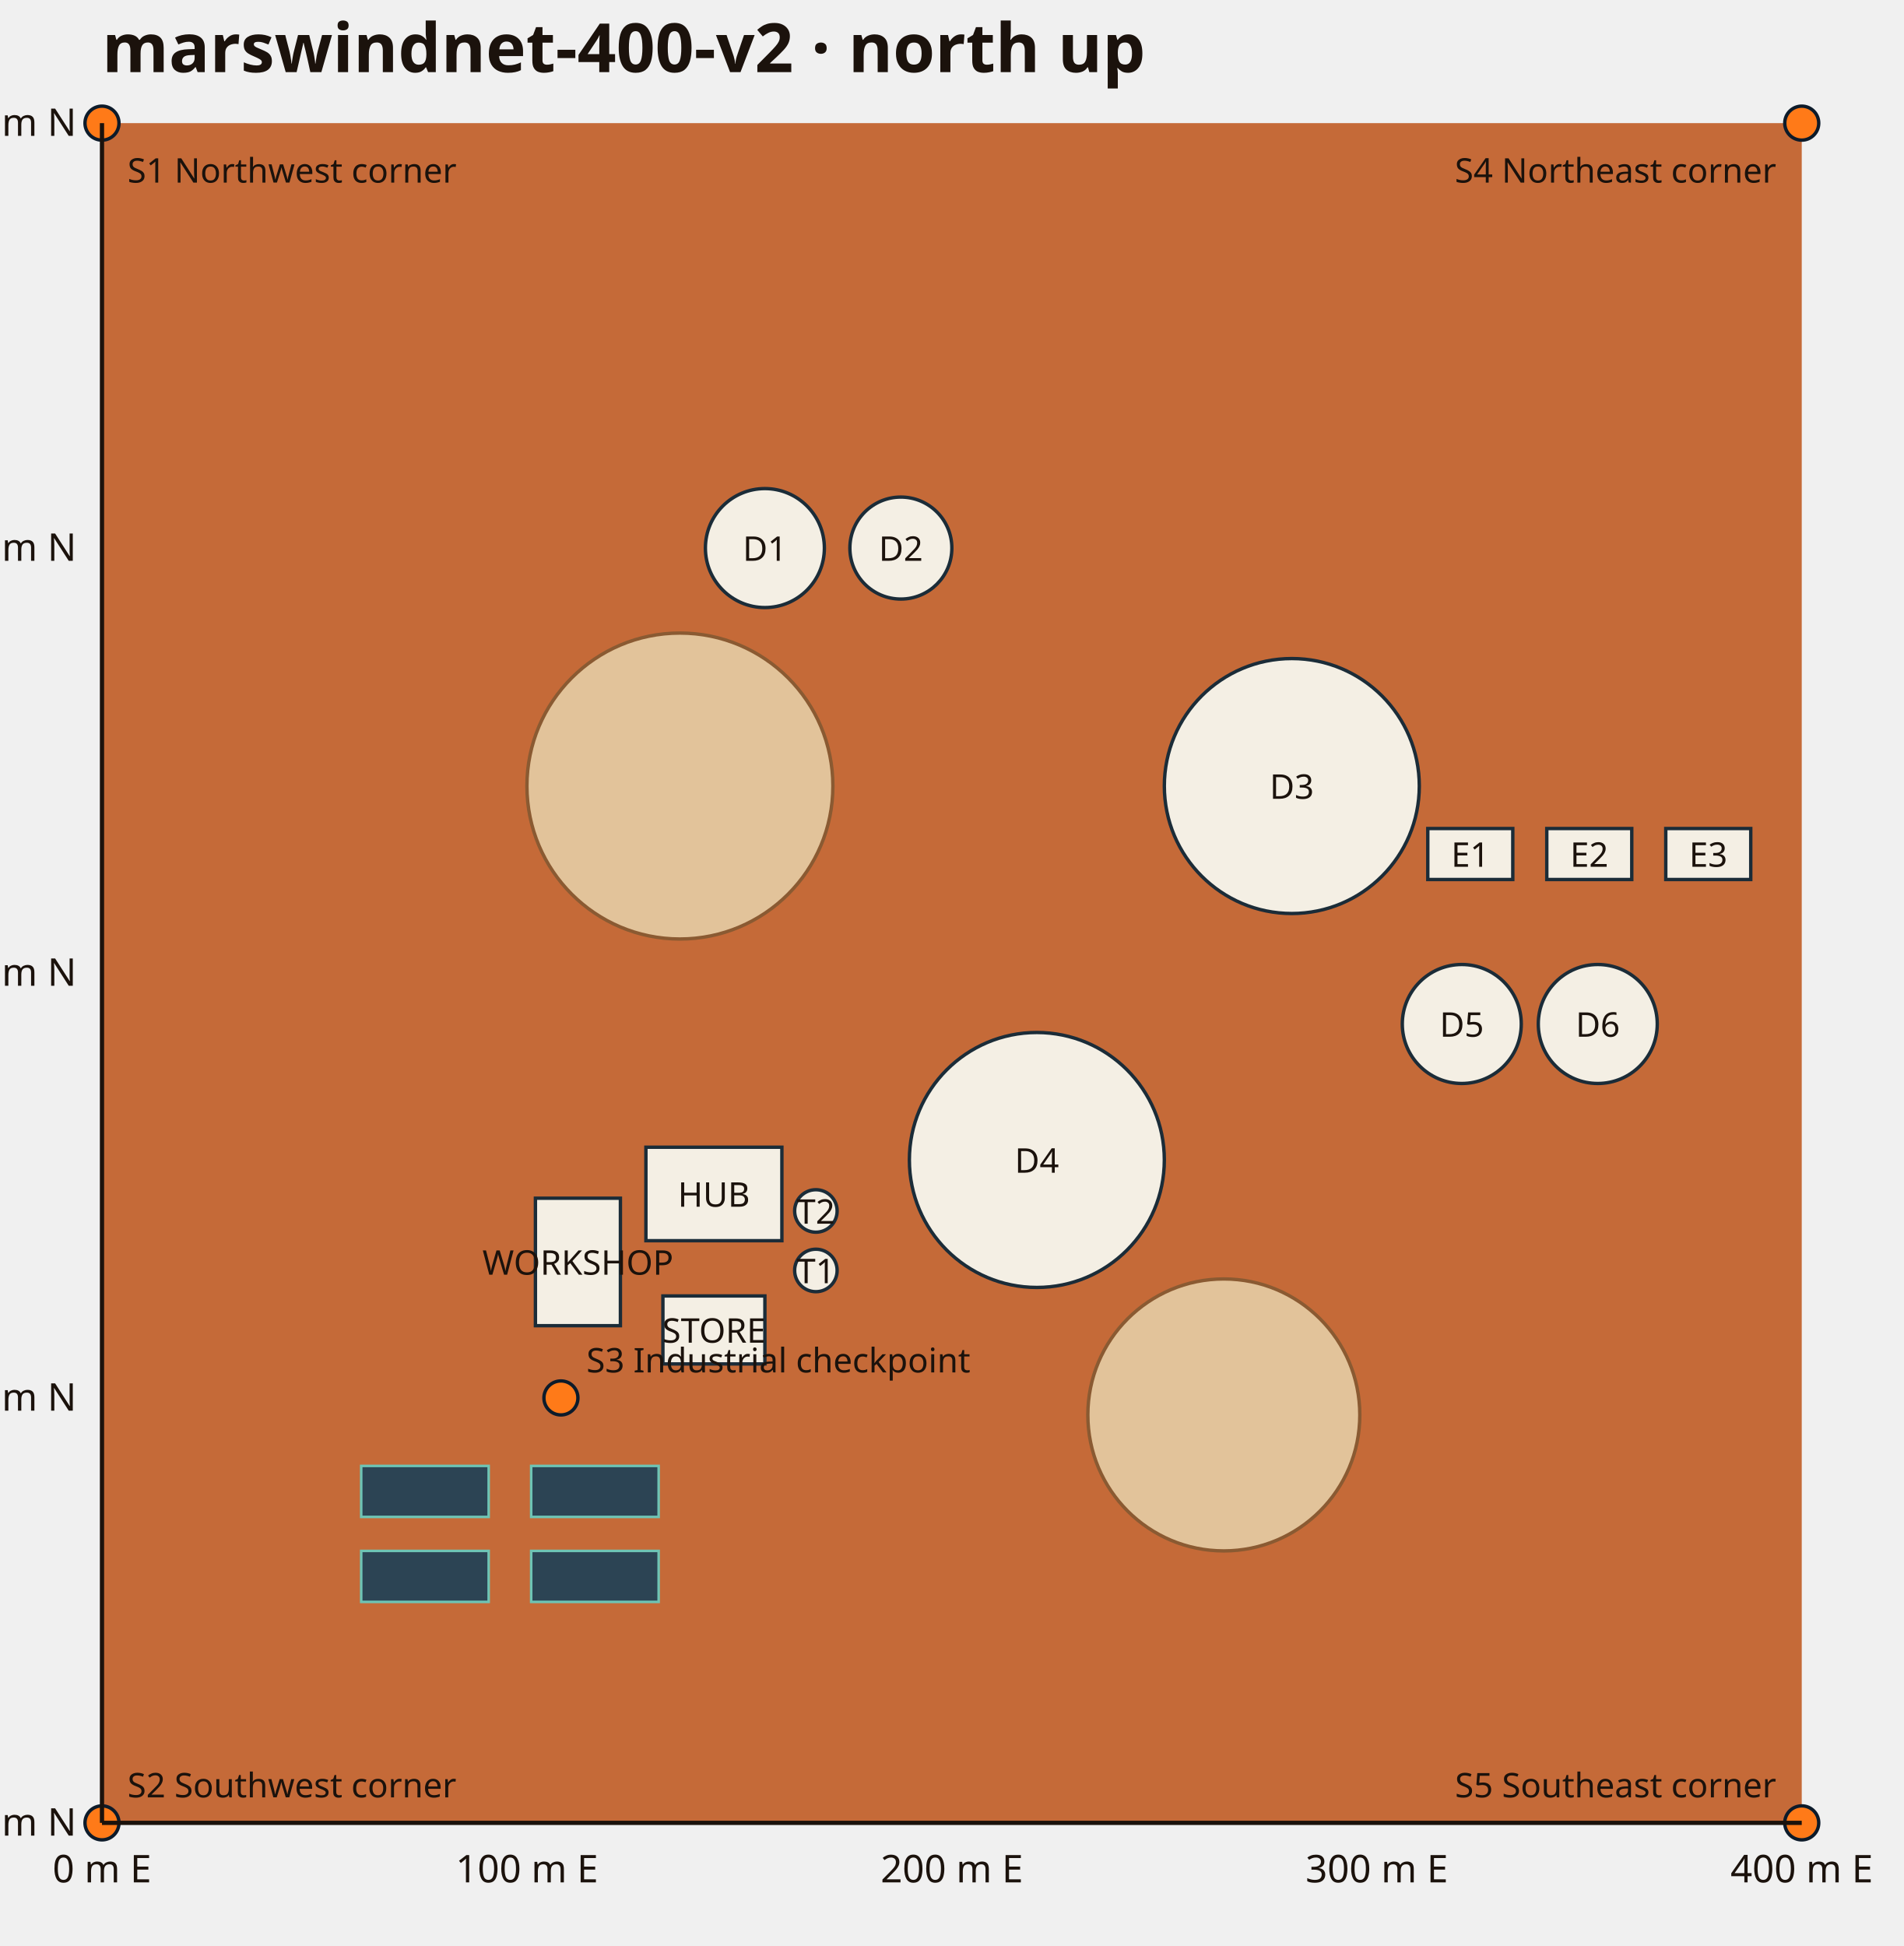
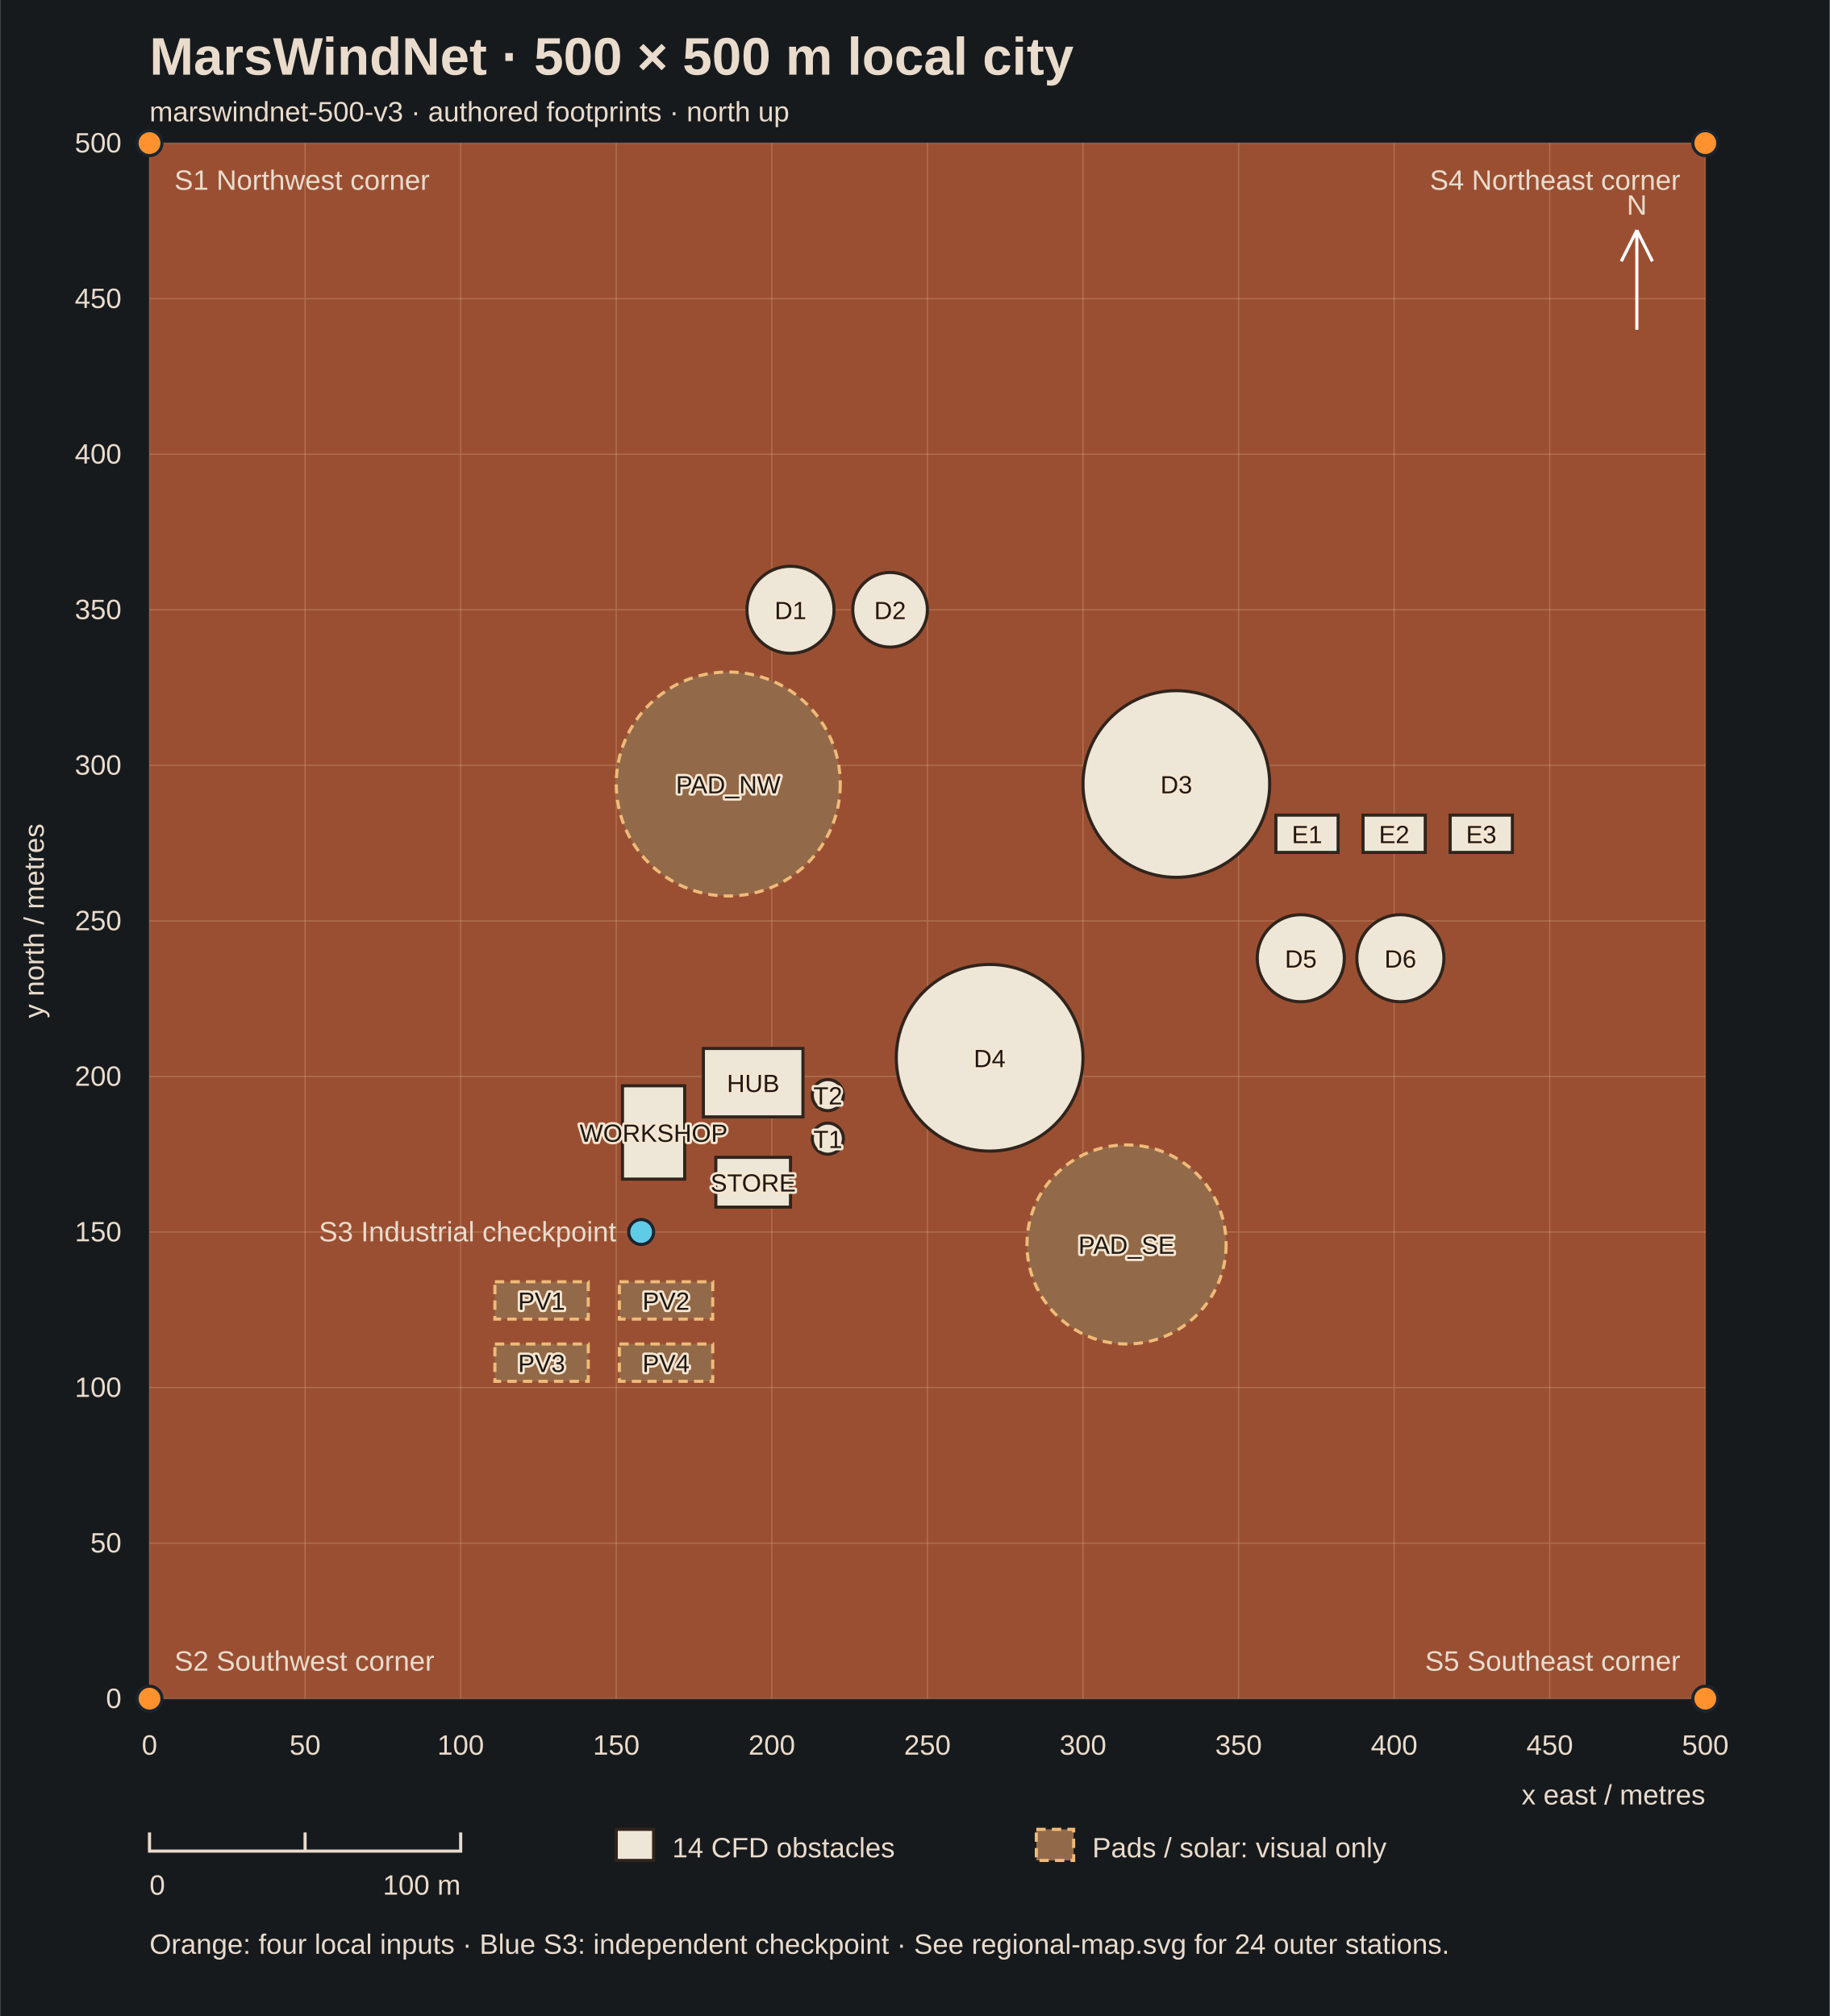
- <svg xmlns="http://www.w3.org/2000/svg" viewBox="-24 -28 448 456" width="900" height="920">
-   <style>
-     text { font-family: ui-sans-serif, system-ui, sans-serif; fill: #1b120c; }
-     .title { font-size: 16px; font-weight: 700; }
-     .note { font-size: 9px; fill: #5a4030; }
-     .axis { font-size: 9px; }
-     .label { font-size: 8px; }
-     .pad { fill: #e2c39a; stroke: #8a5a32; stroke-width: 0.8; }
-     .solar { fill: #2c4454; stroke: #6ec4b4; stroke-width: 0.6; }
-     .cfd { fill: #f4efe4; stroke: #1b2c38; stroke-width: 0.8; }
-     .sensor { fill: #ff7a18; stroke: #0d1b2a; stroke-width: 0.8; }
-   </style>
-   <rect x="0" y="0" width="400" height="400" fill="#c56a38" />
-   <circle class="pad" cx="136" cy="156" r="36" />
-   <circle class="pad" cx="264" cy="304" r="32" />
-   <rect class="solar" x="61" y="316" width="30" height="12" />
-   <rect class="solar" x="101" y="316" width="30" height="12" />
-   <rect class="solar" x="61" y="336" width="30" height="12" />
-   <rect class="solar" x="101" y="336" width="30" height="12" />
-   <circle class="cfd" cx="156" cy="100" r="14" />
-   <circle class="cfd" cx="188" cy="100" r="12" />
-   <circle class="cfd" cx="280" cy="156" r="30" />
-   <circle class="cfd" cx="220" cy="244" r="30" />
-   <circle class="cfd" cx="320" cy="212" r="14" />
-   <circle class="cfd" cx="352" cy="212" r="14" />
-   <rect class="cfd" x="128" y="241" width="32" height="22" />
-   <rect class="cfd" x="102" y="253" width="20" height="30" />
-   <rect class="cfd" x="132" y="276" width="24" height="16" />
-   <circle class="cfd" cx="168" cy="270" r="5" />
-   <circle class="cfd" cx="168" cy="256" r="5" />
-   <rect class="cfd" x="312" y="166" width="20" height="12" />
-   <rect class="cfd" x="340" y="166" width="20" height="12" />
-   <rect class="cfd" x="368" y="166" width="20" height="12" />
-   <circle class="sensor" cx="0" cy="0" r="4" />
-   <text class="label" x="6" y="14" text-anchor="start">S1 Northwest corner</text>
-   <circle class="sensor" cx="0" cy="400" r="4" />
-   <text class="label" x="6" y="394" text-anchor="start">S2 Southwest corner</text>
-   <circle class="sensor" cx="108" cy="300" r="4" />
-   <text class="label" x="114" y="294" text-anchor="start">S3 Industrial checkpoint</text>
-   <circle class="sensor" cx="400" cy="0" r="4" />
-   <text class="label" x="394" y="14" text-anchor="end">S4 Northeast corner</text>
-   <circle class="sensor" cx="400" cy="400" r="4" />
-   <text class="label" x="394" y="394" text-anchor="end">S5 Southeast corner</text>
-   <text class="label" x="156" y="103" text-anchor="middle">D1</text>
-   <text class="label" x="188" y="103" text-anchor="middle">D2</text>
-   <text class="label" x="280" y="159" text-anchor="middle">D3</text>
-   <text class="label" x="220" y="247" text-anchor="middle">D4</text>
-   <text class="label" x="320" y="215" text-anchor="middle">D5</text>
-   <text class="label" x="352" y="215" text-anchor="middle">D6</text>
-   <text class="label" x="144" y="255" text-anchor="middle">HUB</text>
-   <text class="label" x="112" y="271" text-anchor="middle">WORKSHOP</text>
-   <text class="label" x="144" y="287" text-anchor="middle">STORE</text>
-   <text class="label" x="168" y="273" text-anchor="middle">T1</text>
-   <text class="label" x="168" y="259" text-anchor="middle">T2</text>
-   <text class="label" x="322" y="175" text-anchor="middle">E1</text>
-   <text class="label" x="350" y="175" text-anchor="middle">E2</text>
-   <text class="label" x="378" y="175" text-anchor="middle">E3</text>
-   <line x1="0" y1="400" x2="400" y2="400" stroke="#1b120c" />
-   <line x1="0" y1="0" x2="0" y2="400" stroke="#1b120c" />
-   <text class="axis" x="0" y="414" text-anchor="middle">0 m E</text>
-   <text class="axis" x="100" y="414" text-anchor="middle">100 m E</text>
-   <text class="axis" x="200" y="414" text-anchor="middle">200 m E</text>
-   <text class="axis" x="300" y="414" text-anchor="middle">300 m E</text>
-   <text class="axis" x="400" y="414" text-anchor="middle">400 m E</text>
-   <text class="axis" x="-6" y="403" text-anchor="end">0 m N</text>
-   <text class="axis" x="-6" y="303" text-anchor="end">100 m N</text>
-   <text class="axis" x="-6" y="203" text-anchor="end">200 m N</text>
-   <text class="axis" x="-6" y="103" text-anchor="end">300 m N</text>
-   <text class="axis" x="-6" y="3" text-anchor="end">400 m N</text>
-   <text class="title" x="0" y="-12">marswindnet-400-v2 · north up</text>
-   <text class="note" x="0" y="436">Authored prototype geometry, not a surveyed Mars site. Imported from marswindnet-planning/geometry-v2/city.json. Four corner inputs; S3 independent checkpoint. Solar and sensor heights unspecified.</text>
+ <svg xmlns="http://www.w3.org/2000/svg" width="1080" height="1190" viewBox="-48 -46 588 648" data-layout-id="marswindnet-500-v3">
+   <style>text{font-family:Arial,sans-serif;fill:#e9dccd;font-size:9px}.title{font-size:17px;font-weight:bold}.label{font-size:8px;fill:#201811;paint-order:stroke;stroke:#f5e6d2;stroke-width:1.5px;stroke-linejoin:round}.solid{fill:#eee6d6;stroke:#30241c;stroke-width:1}.visual{fill:#936a49;stroke:#efbb79;stroke-width:1;stroke-dasharray:3 2}.sensor{fill:#ff922f;stroke:#1b242d;stroke-width:1}.checkpoint{fill:#60cbe6}.grid{stroke:#deb78c;stroke-width:.4;opacity:.3}</style>
+   <rect x="-48" y="-46" width="588" height="648" fill="#171a1d" />
+   <text class="title" x="0" y="-22">MarsWindNet · 500 × 500 m local city</text>
+   <text x="0" y="-7">marswindnet-500-v3 · authored footprints · north up</text>
+   <rect width="500" height="500" fill="#9b4f32" />
+   <path class="grid" d="M0 0V500 M0 0H500" />
+   <text x="0" y="518" text-anchor="middle">0</text>
+   <text x="-9" y="503" text-anchor="end">0</text>
+   <path class="grid" d="M50 0V500 M0 50H500" />
+   <text x="50" y="518" text-anchor="middle">50</text>
+   <text x="-9" y="453" text-anchor="end">50</text>
+   <path class="grid" d="M100 0V500 M0 100H500" />
+   <text x="100" y="518" text-anchor="middle">100</text>
+   <text x="-9" y="403" text-anchor="end">100</text>
+   <path class="grid" d="M150 0V500 M0 150H500" />
+   <text x="150" y="518" text-anchor="middle">150</text>
+   <text x="-9" y="353" text-anchor="end">150</text>
+   <path class="grid" d="M200 0V500 M0 200H500" />
+   <text x="200" y="518" text-anchor="middle">200</text>
+   <text x="-9" y="303" text-anchor="end">200</text>
+   <path class="grid" d="M250 0V500 M0 250H500" />
+   <text x="250" y="518" text-anchor="middle">250</text>
+   <text x="-9" y="253" text-anchor="end">250</text>
+   <path class="grid" d="M300 0V500 M0 300H500" />
+   <text x="300" y="518" text-anchor="middle">300</text>
+   <text x="-9" y="203" text-anchor="end">300</text>
+   <path class="grid" d="M350 0V500 M0 350H500" />
+   <text x="350" y="518" text-anchor="middle">350</text>
+   <text x="-9" y="153" text-anchor="end">350</text>
+   <path class="grid" d="M400 0V500 M0 400H500" />
+   <text x="400" y="518" text-anchor="middle">400</text>
+   <text x="-9" y="103" text-anchor="end">400</text>
+   <path class="grid" d="M450 0V500 M0 450H500" />
+   <text x="450" y="518" text-anchor="middle">450</text>
+   <text x="-9" y="53" text-anchor="end">450</text>
+   <path class="grid" d="M500 0V500 M0 500H500" />
+   <text x="500" y="518" text-anchor="middle">500</text>
+   <text x="-9" y="3" text-anchor="end">500</text>
+   <circle data-object-id="PAD_NW" class="visual" cx="186" cy="206" r="36" />
+   <circle data-object-id="PAD_SE" class="visual" cx="314" cy="354" r="32" />
+   <rect data-object-id="PV1" class="visual" x="111" y="366" width="30" height="12" />
+   <rect data-object-id="PV2" class="visual" x="151" y="366" width="30" height="12" />
+   <rect data-object-id="PV3" class="visual" x="111" y="386" width="30" height="12" />
+   <rect data-object-id="PV4" class="visual" x="151" y="386" width="30" height="12" />
+   <circle data-object-id="D1" class="solid" cx="206" cy="150" r="14" />
+   <circle data-object-id="D2" class="solid" cx="238" cy="150" r="12" />
+   <circle data-object-id="D3" class="solid" cx="330" cy="206" r="30" />
+   <circle data-object-id="D4" class="solid" cx="270" cy="294" r="30" />
+   <circle data-object-id="D5" class="solid" cx="370" cy="262" r="14" />
+   <circle data-object-id="D6" class="solid" cx="402" cy="262" r="14" />
+   <rect data-object-id="HUB" class="solid" x="178" y="291" width="32" height="22" />
+   <rect data-object-id="WORKSHOP" class="solid" x="152" y="303" width="20" height="30" />
+   <rect data-object-id="STORE" class="solid" x="182" y="326" width="24" height="16" />
+   <circle data-object-id="T1" class="solid" cx="218" cy="320" r="5" />
+   <circle data-object-id="T2" class="solid" cx="218" cy="306" r="5" />
+   <rect data-object-id="E1" class="solid" x="362" y="216" width="20" height="12" />
+   <rect data-object-id="E2" class="solid" x="390" y="216" width="20" height="12" />
+   <rect data-object-id="E3" class="solid" x="418" y="216" width="20" height="12" />
+   <text class="label" x="186" y="209" text-anchor="middle">PAD_NW</text>
+   <text class="label" x="314" y="357" text-anchor="middle">PAD_SE</text>
+   <text class="label" x="126" y="375" text-anchor="middle">PV1</text>
+   <text class="label" x="166" y="375" text-anchor="middle">PV2</text>
+   <text class="label" x="126" y="395" text-anchor="middle">PV3</text>
+   <text class="label" x="166" y="395" text-anchor="middle">PV4</text>
+   <text class="label" x="206" y="153" text-anchor="middle">D1</text>
+   <text class="label" x="238" y="153" text-anchor="middle">D2</text>
+   <text class="label" x="330" y="209" text-anchor="middle">D3</text>
+   <text class="label" x="270" y="297" text-anchor="middle">D4</text>
+   <text class="label" x="370" y="265" text-anchor="middle">D5</text>
+   <text class="label" x="402" y="265" text-anchor="middle">D6</text>
+   <text class="label" x="194" y="305" text-anchor="middle">HUB</text>
+   <text class="label" x="162" y="321" text-anchor="middle">WORKSHOP</text>
+   <text class="label" x="194" y="337" text-anchor="middle">STORE</text>
+   <text class="label" x="218" y="323" text-anchor="middle">T1</text>
+   <text class="label" x="218" y="309" text-anchor="middle">T2</text>
+   <text class="label" x="372" y="225" text-anchor="middle">E1</text>
+   <text class="label" x="400" y="225" text-anchor="middle">E2</text>
+   <text class="label" x="428" y="225" text-anchor="middle">E3</text>
+   <circle data-sensor-id="S1" class="sensor " cx="0" cy="0" r="4" />
+   <text x="8" y="15" text-anchor="start">S1 Northwest corner</text>
+   <circle data-sensor-id="S2" class="sensor " cx="0" cy="500" r="4" />
+   <text x="8" y="491" text-anchor="start">S2 Southwest corner</text>
+   <circle data-sensor-id="S3" class="sensor checkpoint" cx="158" cy="350" r="4" />
+   <text x="150" y="353" text-anchor="end">S3 Industrial checkpoint</text>
+   <circle data-sensor-id="S4" class="sensor " cx="500" cy="0" r="4" />
+   <text x="492" y="15" text-anchor="end">S4 Northeast corner</text>
+   <circle data-sensor-id="S5" class="sensor " cx="500" cy="500" r="4" />
+   <text x="492" y="491" text-anchor="end">S5 Southeast corner</text>
+   <text x="500" y="534" text-anchor="end">x east / metres</text>
+   <text transform="translate(-34 250) rotate(-90)" text-anchor="middle">y north / metres</text>
+   <path d="M478 60V28l-5 10m5-10 5 10" fill="none" stroke="#fff" />
+   <text x="478" y="23" text-anchor="middle">N</text>
+   <path d="M0 543v6h100v-6 M50 543v6" fill="none" stroke="#e9dccd" />
+   <text x="0" y="563">0</text>
+   <text x="100" y="563" text-anchor="end">100 m</text>
+   <rect class="solid" x="150" y="542" width="12" height="10" />
+   <text x="168" y="551">14 CFD obstacles</text>
+   <rect class="visual" x="285" y="542" width="12" height="10" />
+   <text x="303" y="551">Pads / solar: visual only</text>
+   <text x="0" y="582">Orange: four local inputs · Blue S3: independent checkpoint · See regional-map.svg for 24 outer stations.</text>
</svg>
